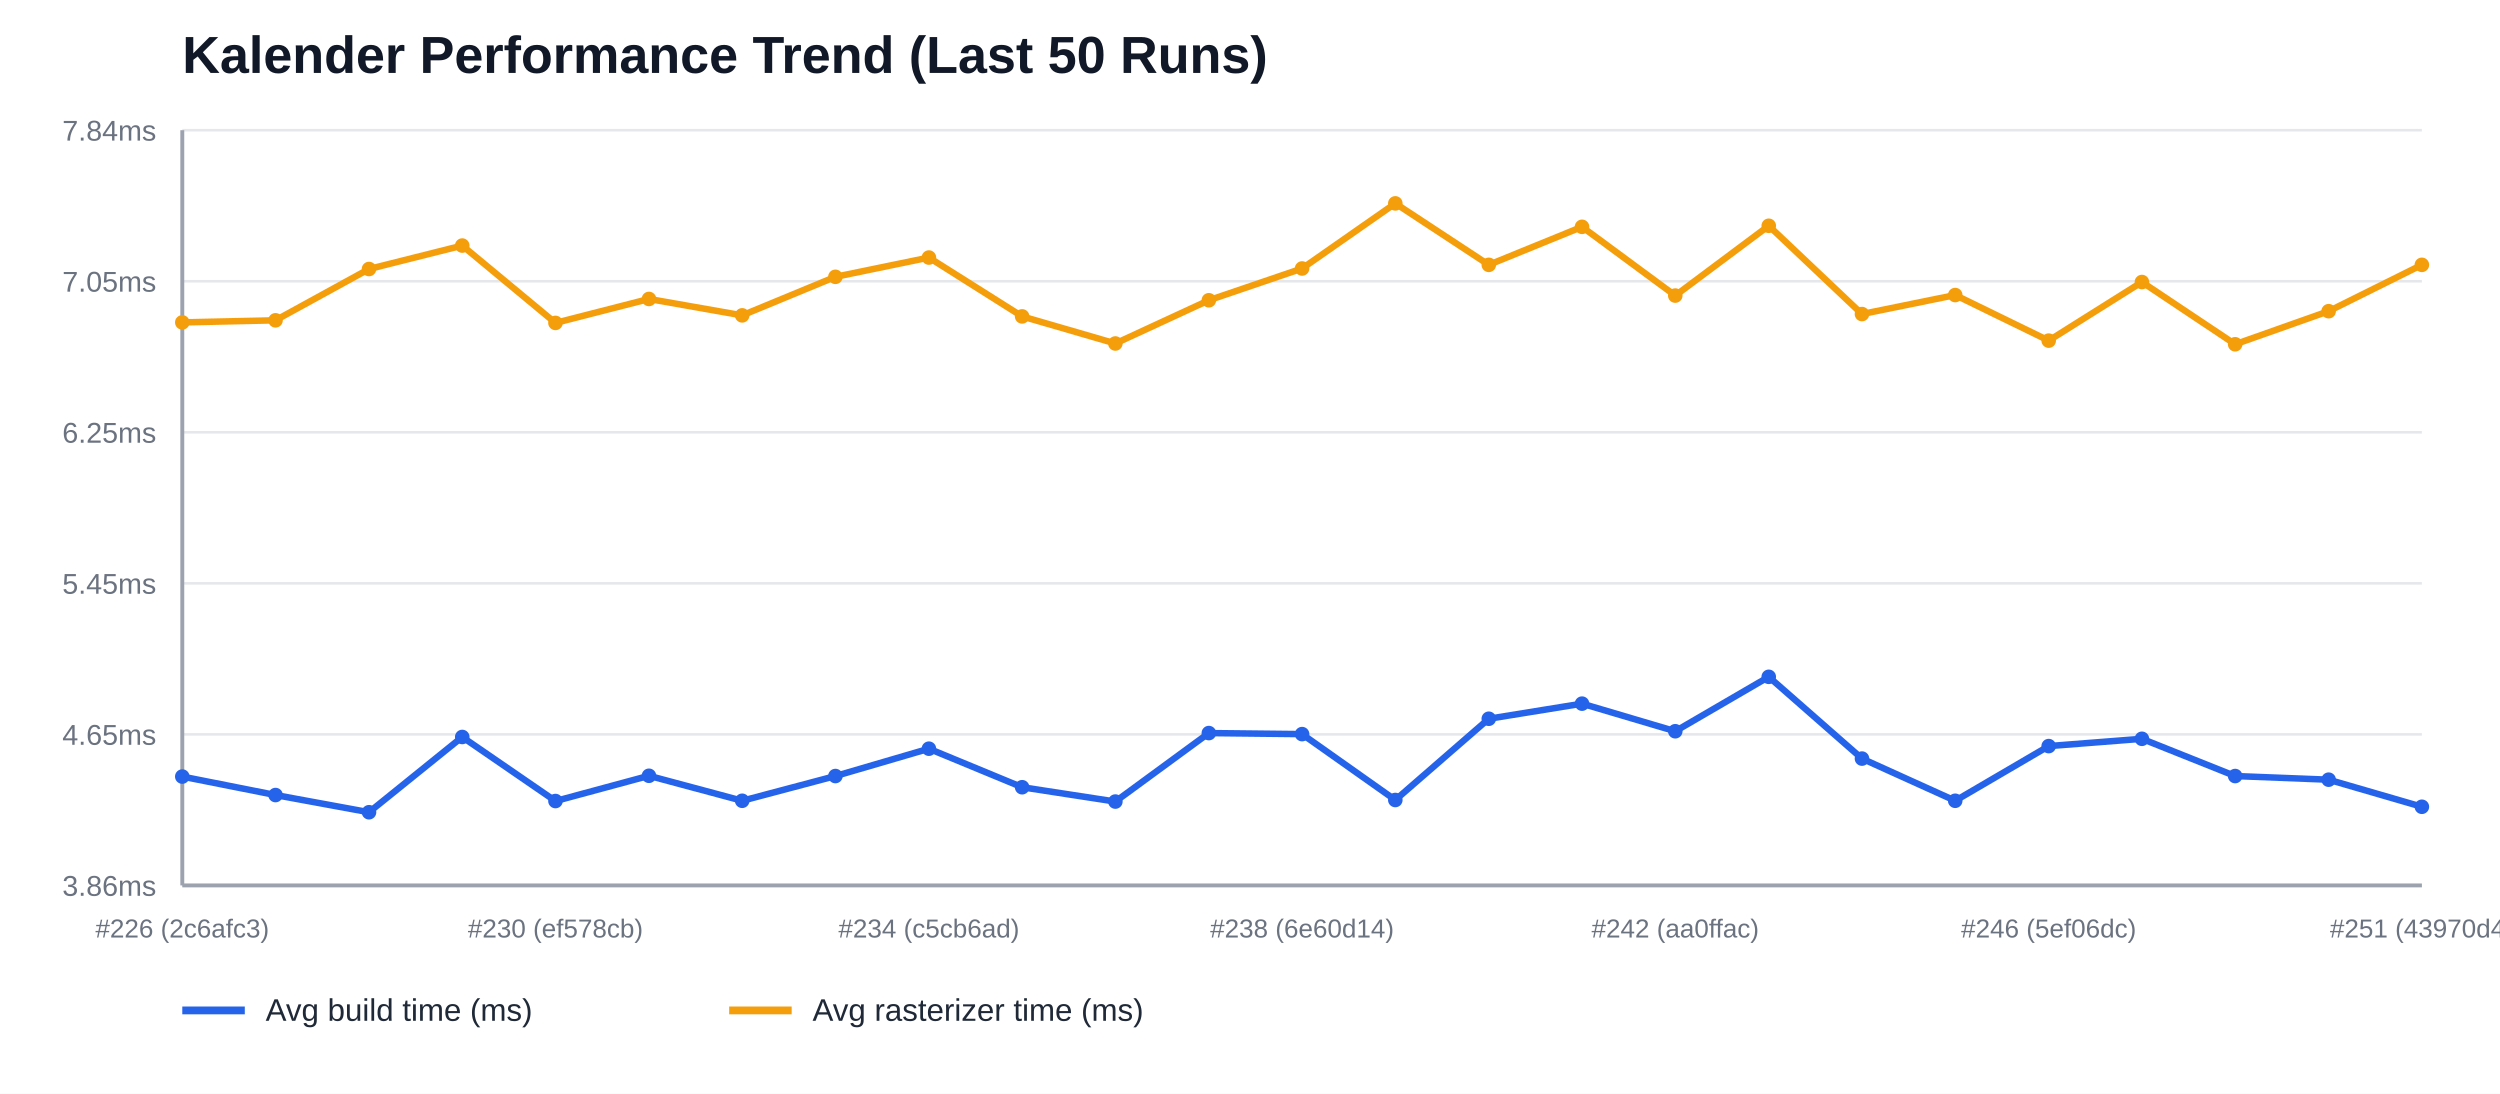
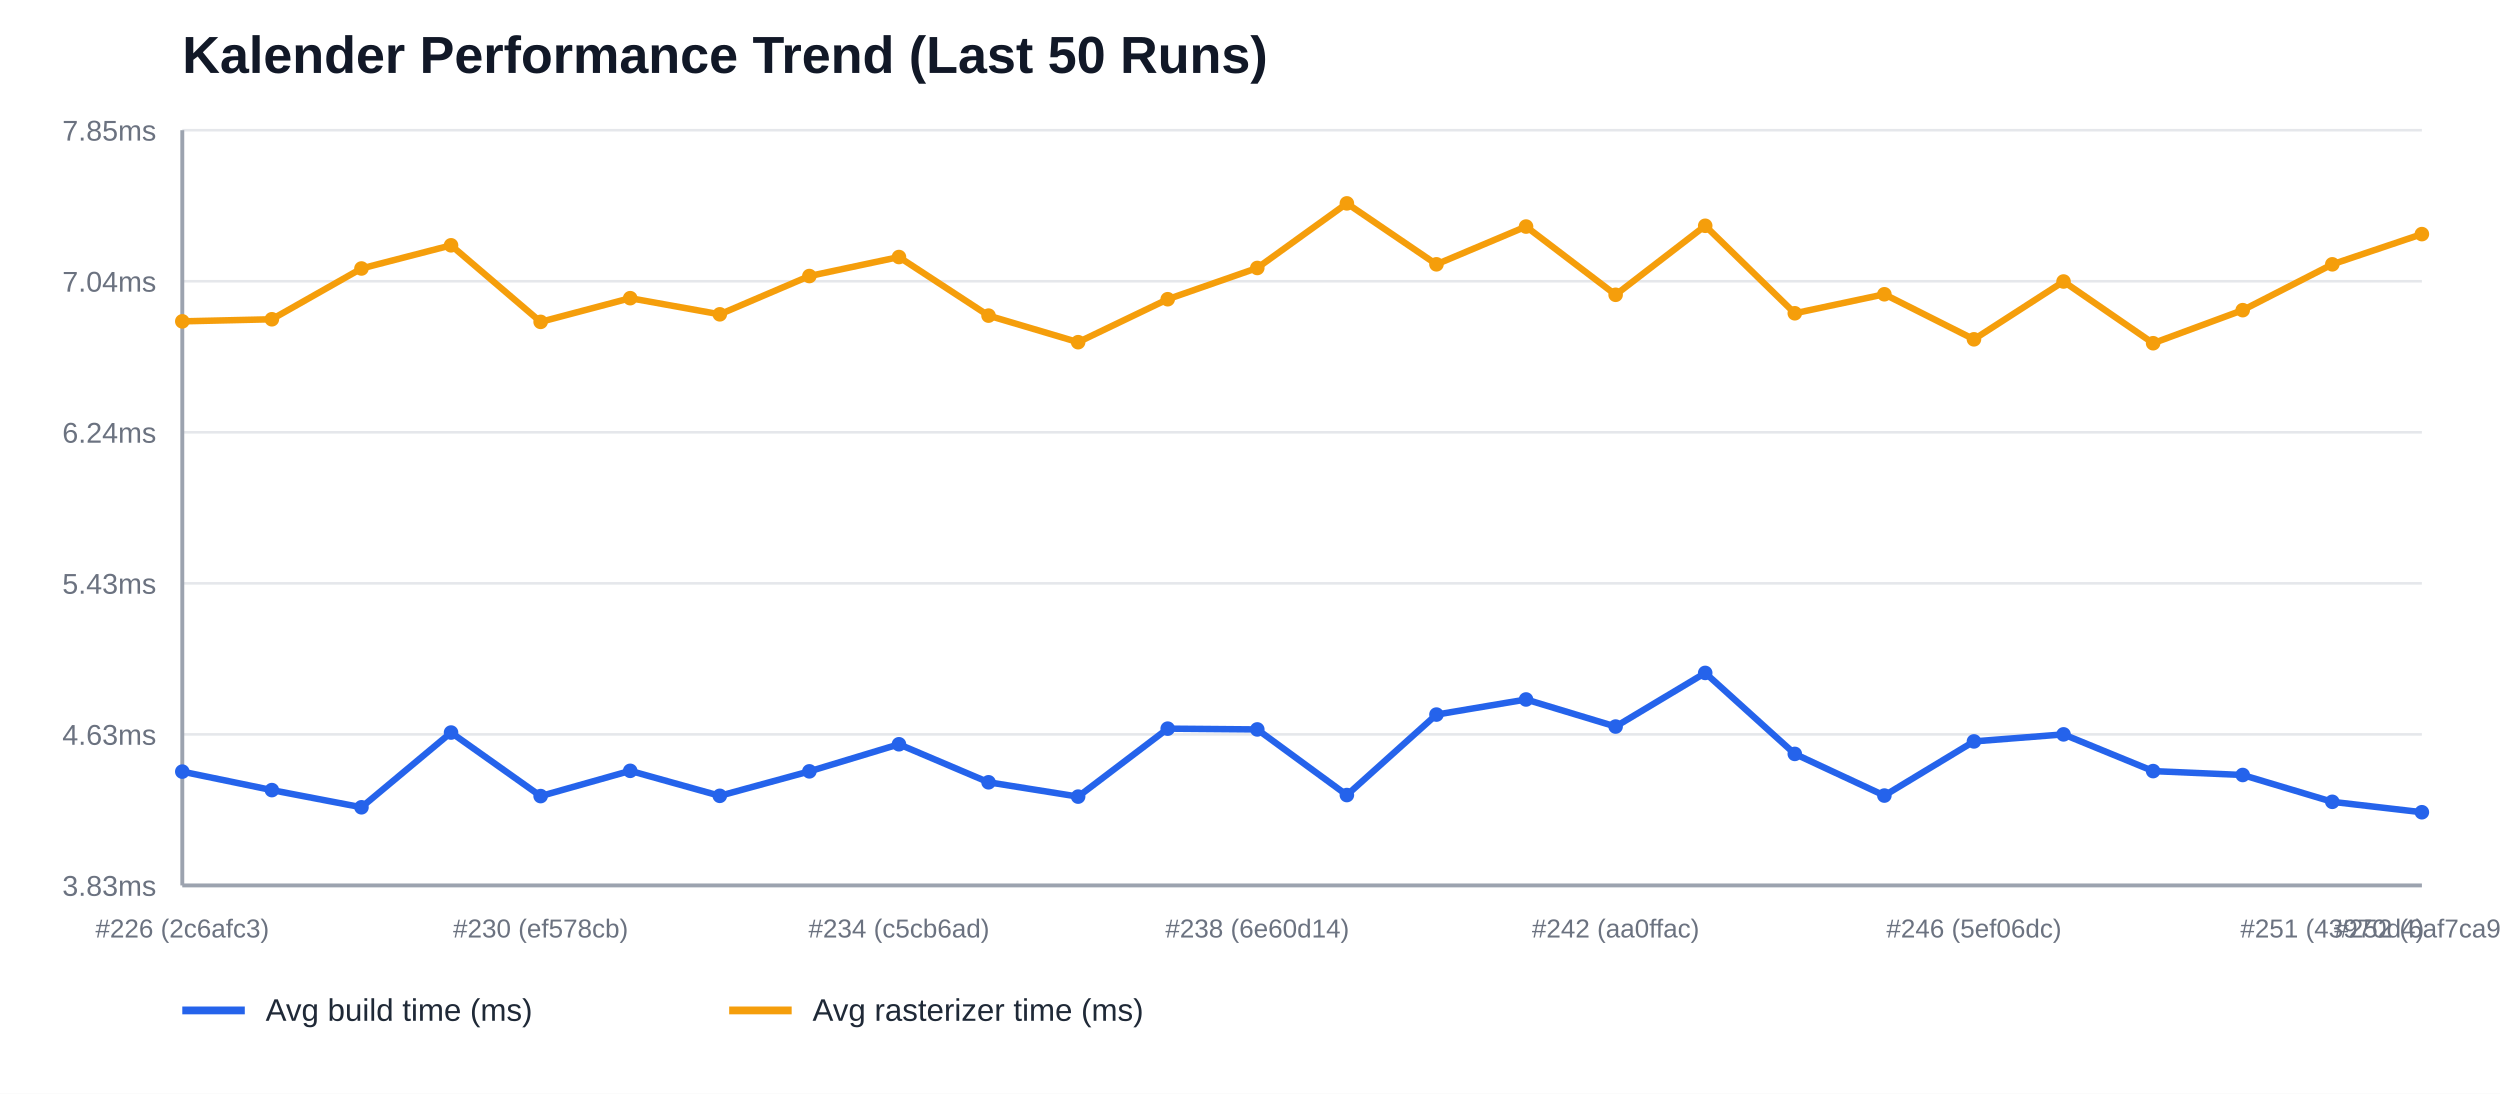
<svg xmlns="http://www.w3.org/2000/svg" width="960" height="420" viewBox="0 0 960 420">
  <rect width="100%" height="100%" fill="#ffffff" />
  <text x="70" y="28" font-family="Arial, sans-serif" font-size="20" font-weight="600" fill="#111827">Kalender Performance Trend (Last 50 Runs)</text>
  <line x1="70" y1="340.0" x2="930" y2="340.0" stroke="#e5e7eb" stroke-width="1" />
-   <text x="60" y="344.0" text-anchor="end" font-family="Arial, sans-serif" font-size="11" fill="#6b7280">3.86ms</text>
+   <text x="60" y="344.0" text-anchor="end" font-family="Arial, sans-serif" font-size="11" fill="#6b7280">3.83ms</text>
  <line x1="70" y1="282.0" x2="930" y2="282.0" stroke="#e5e7eb" stroke-width="1" />
-   <text x="60" y="286.0" text-anchor="end" font-family="Arial, sans-serif" font-size="11" fill="#6b7280">4.65ms</text>
+   <text x="60" y="286.0" text-anchor="end" font-family="Arial, sans-serif" font-size="11" fill="#6b7280">4.63ms</text>
  <line x1="70" y1="224.0" x2="930" y2="224.0" stroke="#e5e7eb" stroke-width="1" />
-   <text x="60" y="228.0" text-anchor="end" font-family="Arial, sans-serif" font-size="11" fill="#6b7280">5.45ms</text>
+   <text x="60" y="228.0" text-anchor="end" font-family="Arial, sans-serif" font-size="11" fill="#6b7280">5.43ms</text>
  <line x1="70" y1="166.0" x2="930" y2="166.0" stroke="#e5e7eb" stroke-width="1" />
-   <text x="60" y="170.0" text-anchor="end" font-family="Arial, sans-serif" font-size="11" fill="#6b7280">6.25ms</text>
+   <text x="60" y="170.0" text-anchor="end" font-family="Arial, sans-serif" font-size="11" fill="#6b7280">6.24ms</text>
  <line x1="70" y1="108.0" x2="930" y2="108.0" stroke="#e5e7eb" stroke-width="1" />
-   <text x="60" y="112.0" text-anchor="end" font-family="Arial, sans-serif" font-size="11" fill="#6b7280">7.05ms</text>
+   <text x="60" y="112.0" text-anchor="end" font-family="Arial, sans-serif" font-size="11" fill="#6b7280">7.04ms</text>
  <line x1="70" y1="50.0" x2="930" y2="50.0" stroke="#e5e7eb" stroke-width="1" />
-   <text x="60" y="54.0" text-anchor="end" font-family="Arial, sans-serif" font-size="11" fill="#6b7280">7.84ms</text>
+   <text x="60" y="54.0" text-anchor="end" font-family="Arial, sans-serif" font-size="11" fill="#6b7280">7.85ms</text>
  <line x1="70" y1="340" x2="930" y2="340" stroke="#9ca3af" stroke-width="1.5" />
  <line x1="70" y1="50" x2="70" y2="340" stroke="#9ca3af" stroke-width="1.5" />
-   <polyline points="70.0,298.2 105.8,305.3 141.7,311.9 177.5,283.0 213.3,307.6 249.2,297.9 285.0,307.5 320.8,298.0 356.7,287.5 392.5,302.3 428.3,307.8 464.2,281.5 500.0,281.9 535.8,307.2 571.7,276.0 607.5,270.2 643.3,280.8 679.2,259.9 715.0,291.3 750.8,307.5 786.7,286.5 822.5,283.7 858.3,298.0 894.2,299.4 930.0,309.8" fill="none" stroke="#2563eb" stroke-width="2.5" stroke-linecap="round" stroke-linejoin="round" />
-   <circle cx="70.0" cy="298.2" r="2.8" fill="#2563eb" />
-   <circle cx="105.8" cy="305.3" r="2.8" fill="#2563eb" />
-   <circle cx="141.7" cy="311.9" r="2.8" fill="#2563eb" />
-   <circle cx="177.5" cy="283.0" r="2.8" fill="#2563eb" />
-   <circle cx="213.3" cy="307.6" r="2.8" fill="#2563eb" />
-   <circle cx="249.2" cy="297.9" r="2.8" fill="#2563eb" />
-   <circle cx="285.0" cy="307.5" r="2.8" fill="#2563eb" />
-   <circle cx="320.8" cy="298.0" r="2.8" fill="#2563eb" />
-   <circle cx="356.7" cy="287.5" r="2.8" fill="#2563eb" />
-   <circle cx="392.5" cy="302.3" r="2.8" fill="#2563eb" />
-   <circle cx="428.3" cy="307.8" r="2.8" fill="#2563eb" />
-   <circle cx="464.2" cy="281.5" r="2.8" fill="#2563eb" />
-   <circle cx="500.0" cy="281.9" r="2.8" fill="#2563eb" />
-   <circle cx="535.8" cy="307.2" r="2.8" fill="#2563eb" />
-   <circle cx="571.7" cy="276.0" r="2.8" fill="#2563eb" />
-   <circle cx="607.5" cy="270.2" r="2.8" fill="#2563eb" />
-   <circle cx="643.3" cy="280.8" r="2.8" fill="#2563eb" />
-   <circle cx="679.2" cy="259.9" r="2.8" fill="#2563eb" />
-   <circle cx="715.0" cy="291.3" r="2.8" fill="#2563eb" />
-   <circle cx="750.8" cy="307.5" r="2.8" fill="#2563eb" />
-   <circle cx="786.7" cy="286.5" r="2.8" fill="#2563eb" />
-   <circle cx="822.5" cy="283.7" r="2.8" fill="#2563eb" />
-   <circle cx="858.3" cy="298.0" r="2.8" fill="#2563eb" />
-   <circle cx="894.2" cy="299.4" r="2.8" fill="#2563eb" />
-   <circle cx="930.0" cy="309.8" r="2.8" fill="#2563eb" />
-   <polyline points="70.0,123.8 105.8,123.0 141.7,103.3 177.5,94.3 213.3,124.0 249.2,114.8 285.0,121.1 320.8,106.3 356.7,98.9 392.5,121.5 428.3,131.9 464.2,115.3 500.0,103.1 535.8,78.1 571.7,101.7 607.5,87.1 643.3,113.5 679.2,86.7 715.0,120.6 750.8,113.3 786.7,130.8 822.5,108.3 858.3,132.2 894.2,119.5 930.0,101.7" fill="none" stroke="#f59e0b" stroke-width="2.5" stroke-linecap="round" stroke-linejoin="round" />
-   <circle cx="70.0" cy="123.8" r="2.8" fill="#f59e0b" />
-   <circle cx="105.8" cy="123.0" r="2.8" fill="#f59e0b" />
-   <circle cx="141.7" cy="103.3" r="2.8" fill="#f59e0b" />
-   <circle cx="177.5" cy="94.3" r="2.8" fill="#f59e0b" />
-   <circle cx="213.3" cy="124.0" r="2.8" fill="#f59e0b" />
-   <circle cx="249.2" cy="114.8" r="2.8" fill="#f59e0b" />
-   <circle cx="285.0" cy="121.1" r="2.8" fill="#f59e0b" />
-   <circle cx="320.8" cy="106.3" r="2.8" fill="#f59e0b" />
-   <circle cx="356.7" cy="98.9" r="2.8" fill="#f59e0b" />
-   <circle cx="392.5" cy="121.5" r="2.8" fill="#f59e0b" />
-   <circle cx="428.3" cy="131.9" r="2.8" fill="#f59e0b" />
-   <circle cx="464.2" cy="115.3" r="2.8" fill="#f59e0b" />
-   <circle cx="500.0" cy="103.1" r="2.8" fill="#f59e0b" />
-   <circle cx="535.8" cy="78.1" r="2.8" fill="#f59e0b" />
-   <circle cx="571.7" cy="101.7" r="2.8" fill="#f59e0b" />
-   <circle cx="607.5" cy="87.1" r="2.8" fill="#f59e0b" />
-   <circle cx="643.3" cy="113.5" r="2.8" fill="#f59e0b" />
-   <circle cx="679.2" cy="86.7" r="2.8" fill="#f59e0b" />
-   <circle cx="715.0" cy="120.6" r="2.8" fill="#f59e0b" />
-   <circle cx="750.8" cy="113.3" r="2.8" fill="#f59e0b" />
-   <circle cx="786.7" cy="130.8" r="2.8" fill="#f59e0b" />
-   <circle cx="822.5" cy="108.3" r="2.8" fill="#f59e0b" />
-   <circle cx="858.3" cy="132.2" r="2.8" fill="#f59e0b" />
-   <circle cx="894.2" cy="119.5" r="2.8" fill="#f59e0b" />
-   <circle cx="930.0" cy="101.7" r="2.8" fill="#f59e0b" />
+   <polyline points="70.0,296.3 104.4,303.4 138.8,310.0 173.2,281.3 207.6,305.7 242.0,296.0 276.4,305.6 310.8,296.2 345.2,285.8 379.6,300.4 414.0,305.9 448.4,279.8 482.8,280.1 517.2,305.3 551.6,274.4 586.0,268.6 620.4,279.0 654.8,258.4 689.2,289.5 723.6,305.5 758.0,284.7 792.4,282.0 826.8,296.1 861.2,297.6 895.6,307.9 930.0,311.9" fill="none" stroke="#2563eb" stroke-width="2.5" stroke-linecap="round" stroke-linejoin="round" />
+   <circle cx="70.0" cy="296.3" r="2.8" fill="#2563eb" />
+   <circle cx="104.4" cy="303.4" r="2.8" fill="#2563eb" />
+   <circle cx="138.8" cy="310.0" r="2.8" fill="#2563eb" />
+   <circle cx="173.2" cy="281.3" r="2.8" fill="#2563eb" />
+   <circle cx="207.6" cy="305.7" r="2.8" fill="#2563eb" />
+   <circle cx="242.0" cy="296.0" r="2.8" fill="#2563eb" />
+   <circle cx="276.4" cy="305.6" r="2.8" fill="#2563eb" />
+   <circle cx="310.8" cy="296.2" r="2.8" fill="#2563eb" />
+   <circle cx="345.2" cy="285.8" r="2.8" fill="#2563eb" />
+   <circle cx="379.6" cy="300.4" r="2.8" fill="#2563eb" />
+   <circle cx="414.0" cy="305.9" r="2.8" fill="#2563eb" />
+   <circle cx="448.4" cy="279.8" r="2.8" fill="#2563eb" />
+   <circle cx="482.8" cy="280.1" r="2.8" fill="#2563eb" />
+   <circle cx="517.2" cy="305.3" r="2.8" fill="#2563eb" />
+   <circle cx="551.6" cy="274.4" r="2.8" fill="#2563eb" />
+   <circle cx="586.0" cy="268.6" r="2.8" fill="#2563eb" />
+   <circle cx="620.4" cy="279.0" r="2.8" fill="#2563eb" />
+   <circle cx="654.8" cy="258.4" r="2.8" fill="#2563eb" />
+   <circle cx="689.2" cy="289.5" r="2.8" fill="#2563eb" />
+   <circle cx="723.6" cy="305.5" r="2.8" fill="#2563eb" />
+   <circle cx="758.0" cy="284.7" r="2.8" fill="#2563eb" />
+   <circle cx="792.4" cy="282.0" r="2.8" fill="#2563eb" />
+   <circle cx="826.8" cy="296.1" r="2.8" fill="#2563eb" />
+   <circle cx="861.2" cy="297.6" r="2.8" fill="#2563eb" />
+   <circle cx="895.6" cy="307.9" r="2.8" fill="#2563eb" />
+   <circle cx="930.0" cy="311.9" r="2.8" fill="#2563eb" />
+   <polyline points="70.0,123.4 104.4,122.6 138.8,103.1 173.2,94.2 207.6,123.6 242.0,114.5 276.4,120.7 310.8,106.0 345.2,98.7 379.6,121.2 414.0,131.4 448.4,114.9 482.8,102.9 517.2,78.1 551.6,101.5 586.0,87.0 620.4,113.2 654.8,86.7 689.2,120.3 723.6,113.0 758.0,130.3 792.4,108.1 826.8,131.8 861.2,119.1 895.6,101.5 930.0,89.9" fill="none" stroke="#f59e0b" stroke-width="2.5" stroke-linecap="round" stroke-linejoin="round" />
+   <circle cx="70.0" cy="123.4" r="2.8" fill="#f59e0b" />
+   <circle cx="104.4" cy="122.6" r="2.8" fill="#f59e0b" />
+   <circle cx="138.8" cy="103.1" r="2.8" fill="#f59e0b" />
+   <circle cx="173.2" cy="94.2" r="2.8" fill="#f59e0b" />
+   <circle cx="207.6" cy="123.6" r="2.8" fill="#f59e0b" />
+   <circle cx="242.0" cy="114.5" r="2.8" fill="#f59e0b" />
+   <circle cx="276.4" cy="120.7" r="2.8" fill="#f59e0b" />
+   <circle cx="310.8" cy="106.0" r="2.8" fill="#f59e0b" />
+   <circle cx="345.2" cy="98.7" r="2.8" fill="#f59e0b" />
+   <circle cx="379.6" cy="121.2" r="2.8" fill="#f59e0b" />
+   <circle cx="414.0" cy="131.4" r="2.8" fill="#f59e0b" />
+   <circle cx="448.4" cy="114.9" r="2.8" fill="#f59e0b" />
+   <circle cx="482.8" cy="102.9" r="2.8" fill="#f59e0b" />
+   <circle cx="517.2" cy="78.1" r="2.8" fill="#f59e0b" />
+   <circle cx="551.6" cy="101.5" r="2.8" fill="#f59e0b" />
+   <circle cx="586.0" cy="87.0" r="2.8" fill="#f59e0b" />
+   <circle cx="620.4" cy="113.2" r="2.8" fill="#f59e0b" />
+   <circle cx="654.8" cy="86.7" r="2.8" fill="#f59e0b" />
+   <circle cx="689.2" cy="120.3" r="2.8" fill="#f59e0b" />
+   <circle cx="723.6" cy="113.0" r="2.8" fill="#f59e0b" />
+   <circle cx="758.0" cy="130.3" r="2.8" fill="#f59e0b" />
+   <circle cx="792.4" cy="108.1" r="2.8" fill="#f59e0b" />
+   <circle cx="826.8" cy="131.8" r="2.8" fill="#f59e0b" />
+   <circle cx="861.2" cy="119.1" r="2.8" fill="#f59e0b" />
+   <circle cx="895.6" cy="101.5" r="2.8" fill="#f59e0b" />
+   <circle cx="930.0" cy="89.9" r="2.8" fill="#f59e0b" />
  <text x="70.0" y="360" text-anchor="middle" font-family="Arial, sans-serif" font-size="10" fill="#6b7280">#226 (2c6afc3)</text>
-   <text x="213.3" y="360" text-anchor="middle" font-family="Arial, sans-serif" font-size="10" fill="#6b7280">#230 (ef578cb)</text>
-   <text x="356.7" y="360" text-anchor="middle" font-family="Arial, sans-serif" font-size="10" fill="#6b7280">#234 (c5cb6ad)</text>
-   <text x="500.0" y="360" text-anchor="middle" font-family="Arial, sans-serif" font-size="10" fill="#6b7280">#238 (6e60d14)</text>
-   <text x="643.3" y="360" text-anchor="middle" font-family="Arial, sans-serif" font-size="10" fill="#6b7280">#242 (aa0ffac)</text>
-   <text x="786.7" y="360" text-anchor="middle" font-family="Arial, sans-serif" font-size="10" fill="#6b7280">#246 (5ef06dc)</text>
-   <text x="930.0" y="360" text-anchor="middle" font-family="Arial, sans-serif" font-size="10" fill="#6b7280">#251 (43970d4)</text>
+   <text x="207.6" y="360" text-anchor="middle" font-family="Arial, sans-serif" font-size="10" fill="#6b7280">#230 (ef578cb)</text>
+   <text x="345.2" y="360" text-anchor="middle" font-family="Arial, sans-serif" font-size="10" fill="#6b7280">#234 (c5cb6ad)</text>
+   <text x="482.8" y="360" text-anchor="middle" font-family="Arial, sans-serif" font-size="10" fill="#6b7280">#238 (6e60d14)</text>
+   <text x="620.4" y="360" text-anchor="middle" font-family="Arial, sans-serif" font-size="10" fill="#6b7280">#242 (aa0ffac)</text>
+   <text x="758.0" y="360" text-anchor="middle" font-family="Arial, sans-serif" font-size="10" fill="#6b7280">#246 (5ef06dc)</text>
+   <text x="895.6" y="360" text-anchor="middle" font-family="Arial, sans-serif" font-size="10" fill="#6b7280">#251 (43970d4)</text>
+   <text x="930.0" y="360" text-anchor="middle" font-family="Arial, sans-serif" font-size="10" fill="#6b7280">#252 (6af7ca9)</text>
  <line x1="70" y1="388" x2="94" y2="388" stroke="#2563eb" stroke-width="3" />
  <text x="102" y="392" font-family="Arial, sans-serif" font-size="12" fill="#1f2937">Avg build time (ms)</text>
  <line x1="280" y1="388" x2="304" y2="388" stroke="#f59e0b" stroke-width="3" />
  <text x="312" y="392" font-family="Arial, sans-serif" font-size="12" fill="#1f2937">Avg rasterizer time (ms)</text>
</svg>
